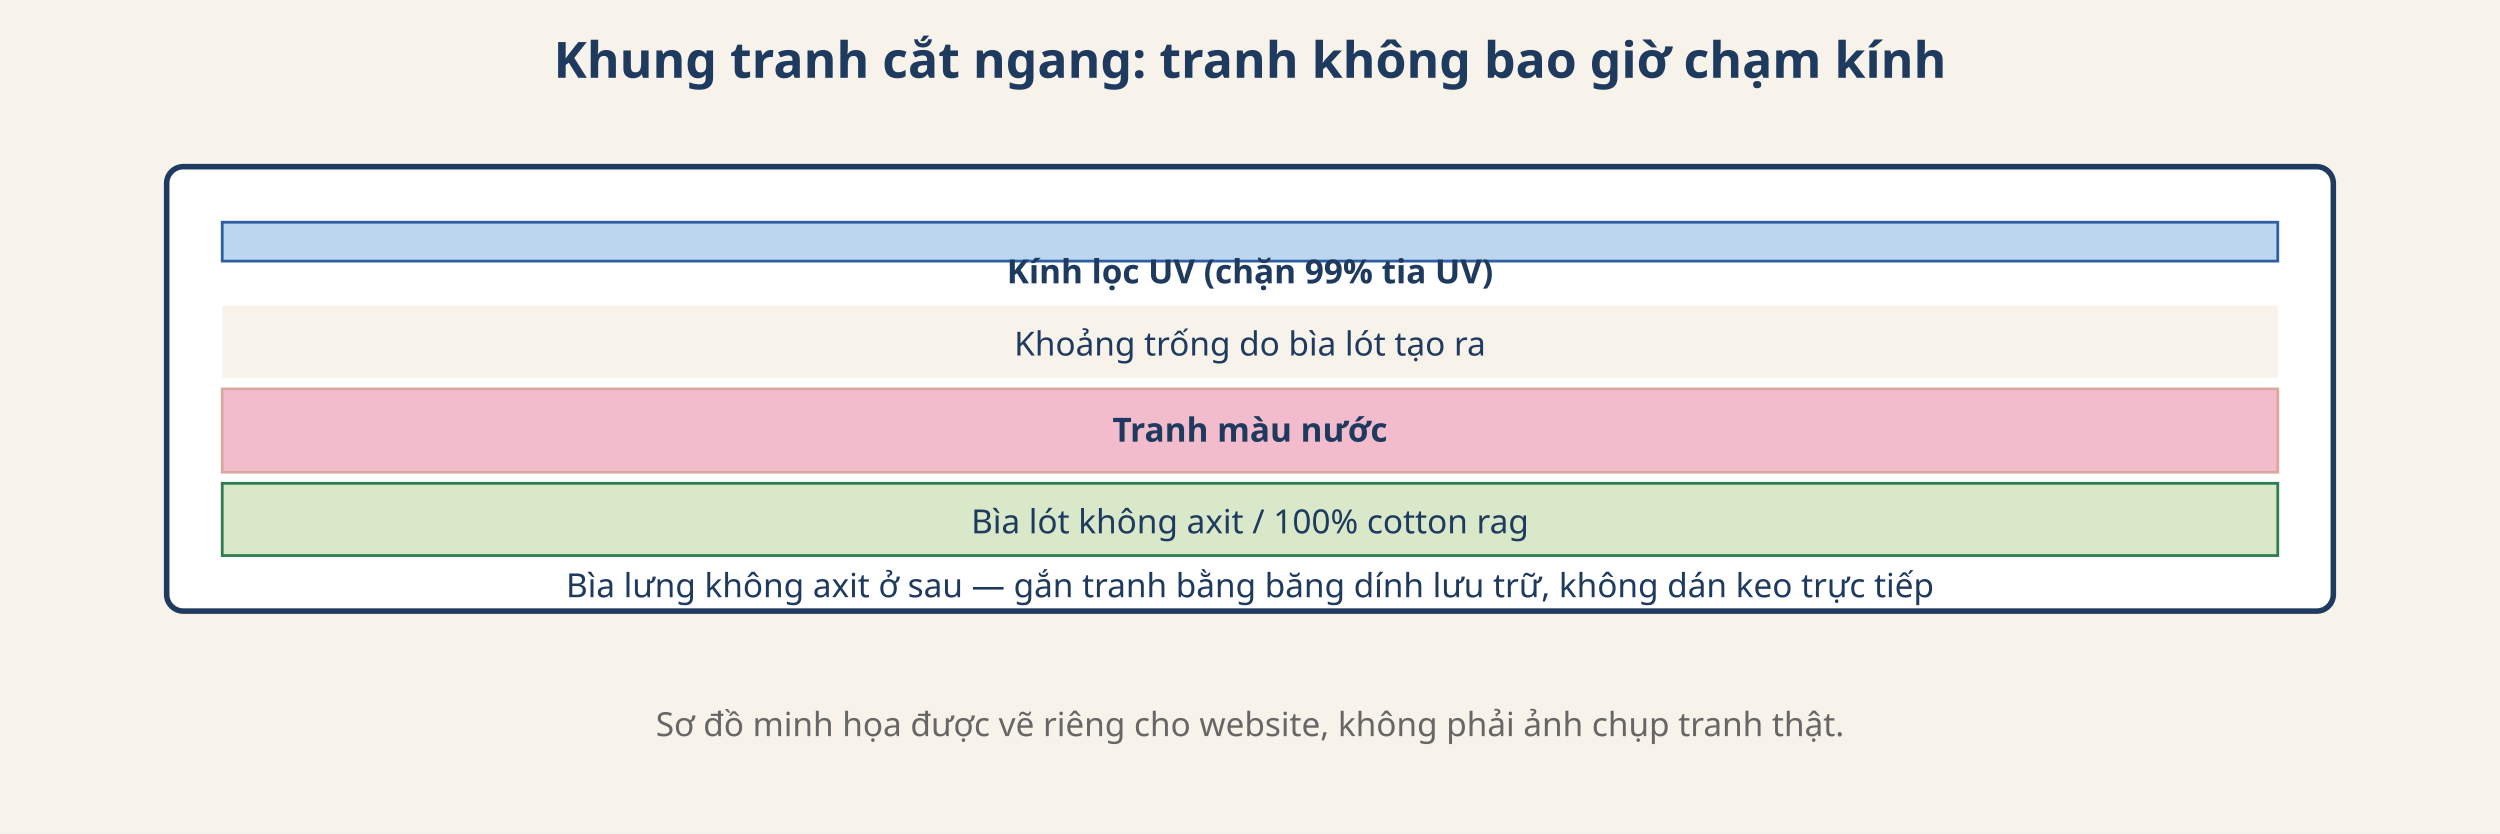
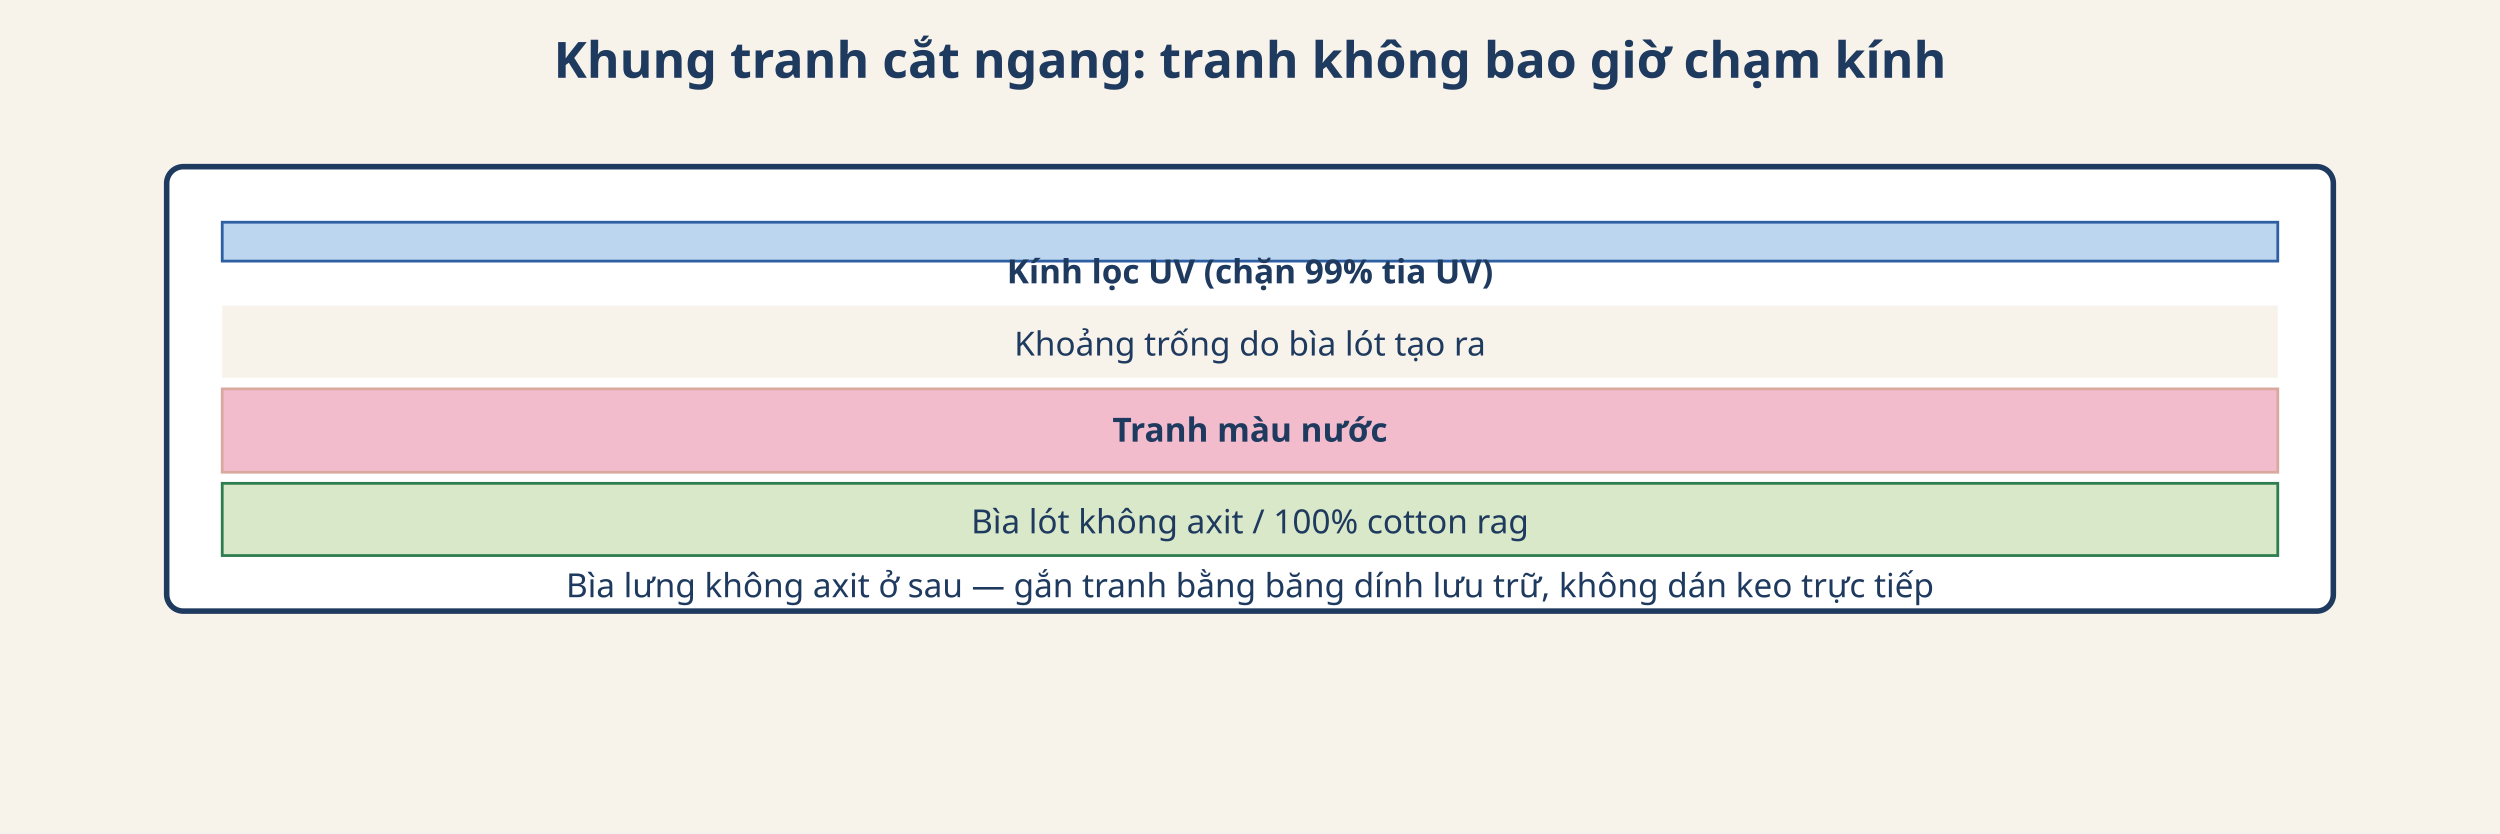
<svg xmlns="http://www.w3.org/2000/svg" width="900" height="300" viewBox="0 0 900 300" role="img" aria-label="Sơ đồ khung tranh cắt ngang: kính, khoảng trống, tranh, bìa lót không axit">
  <rect width="900" height="300" fill="#f7f3ea" />
  <text x="450" y="28" text-anchor="middle" font-family="sans-serif" font-size="18" font-weight="bold" fill="#1f3a5f">Khung tranh cắt ngang: tranh không bao giờ chạm kính</text>
  <g font-family="sans-serif" font-size="14" fill="#1f3a5f">
    <rect x="60" y="60" width="780" height="160" rx="6" fill="#ffffff" stroke="#1f3a5f" stroke-width="2" />
    <rect x="80" y="80" width="740" height="14" fill="#bcd6f0" stroke="#2e5fa3" stroke-width="1" />
    <text x="450" y="102" text-anchor="middle" font-weight="bold" font-size="12">Kính lọc UV (chặn 99% tia UV)</text>
    <rect x="80" y="110" width="740" height="26" fill="#f7f3ea" />
    <text x="450" y="128" text-anchor="middle" font-size="12">Khoảng trống do bìa lót tạo ra</text>
    <rect x="80" y="140" width="740" height="30" fill="#e87a9b" opacity="0.5" stroke="#b3543f" stroke-width="1" />
    <text x="450" y="159" text-anchor="middle" font-weight="bold" font-size="12">Tranh màu nước</text>
    <rect x="80" y="174" width="740" height="26" fill="#d9e8c9" stroke="#2e7d4f" stroke-width="1" />
    <text x="450" y="192" text-anchor="middle" font-size="12">Bìa lót không axit / 100% cotton rag</text>
    <text x="450" y="215" text-anchor="middle" font-size="12">Bìa lưng không axit ở sau — gắn tranh bằng băng dính lưu trữ, không dán keo trực tiếp</text>
  </g>
-   <text x="450" y="265" text-anchor="middle" font-family="sans-serif" font-size="12" fill="#666666">Sơ đồ minh họa được vẽ riêng cho website, không phải ảnh chụp tranh thật.</text>
</svg>
